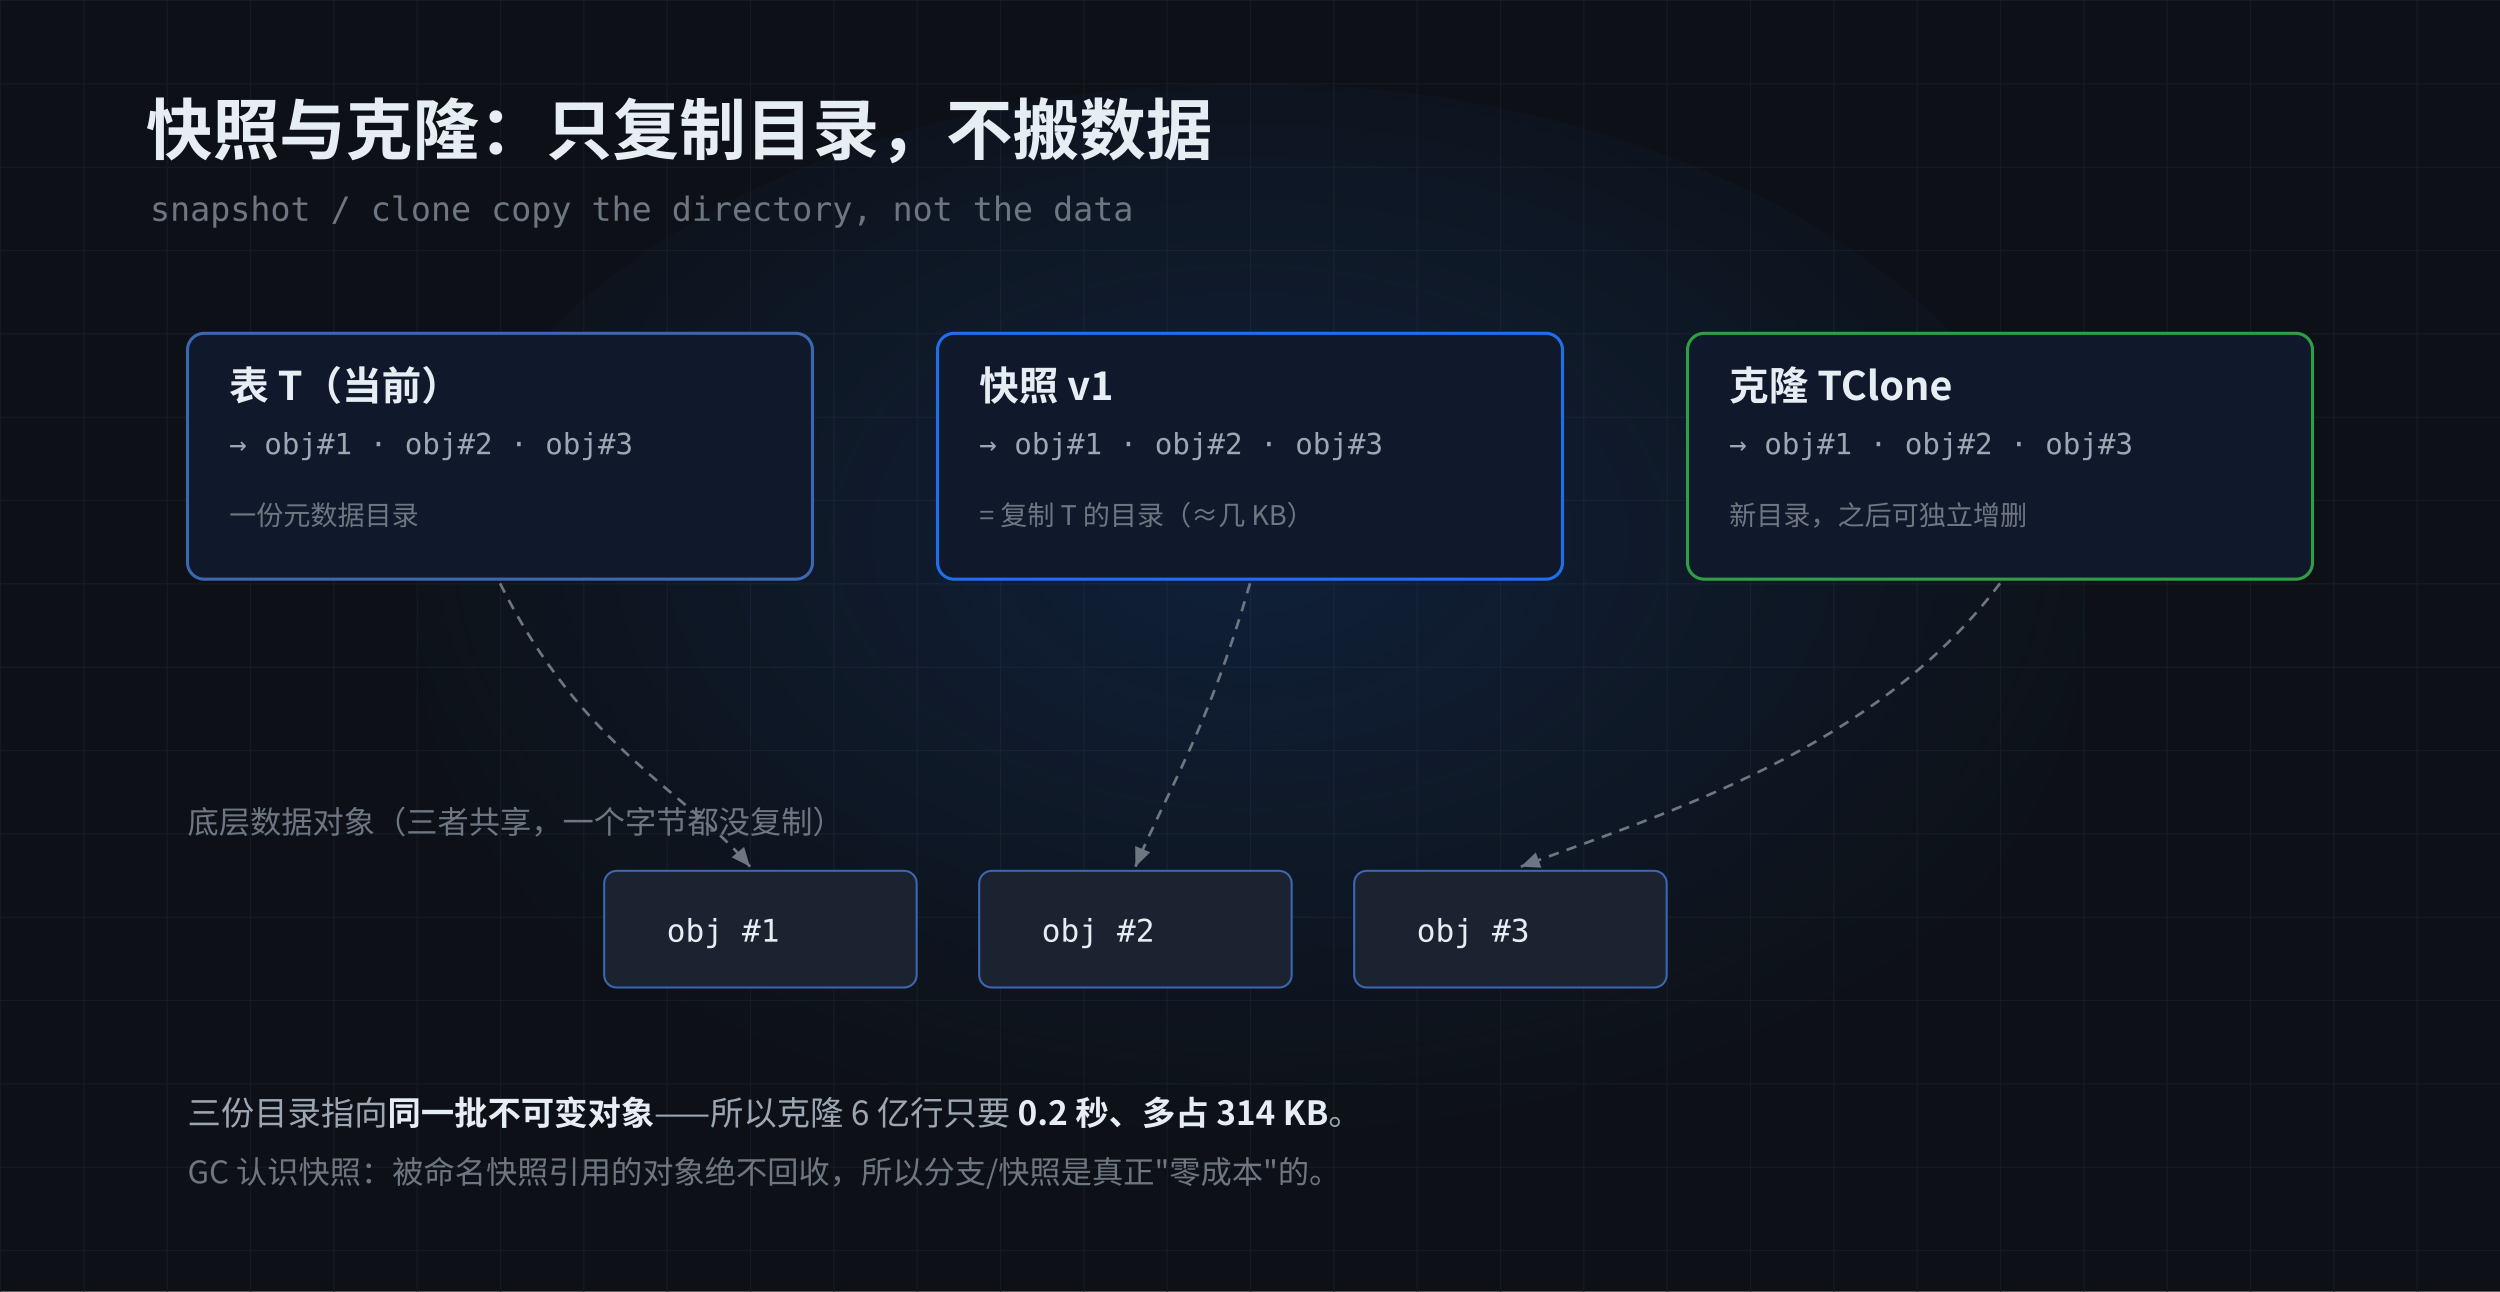
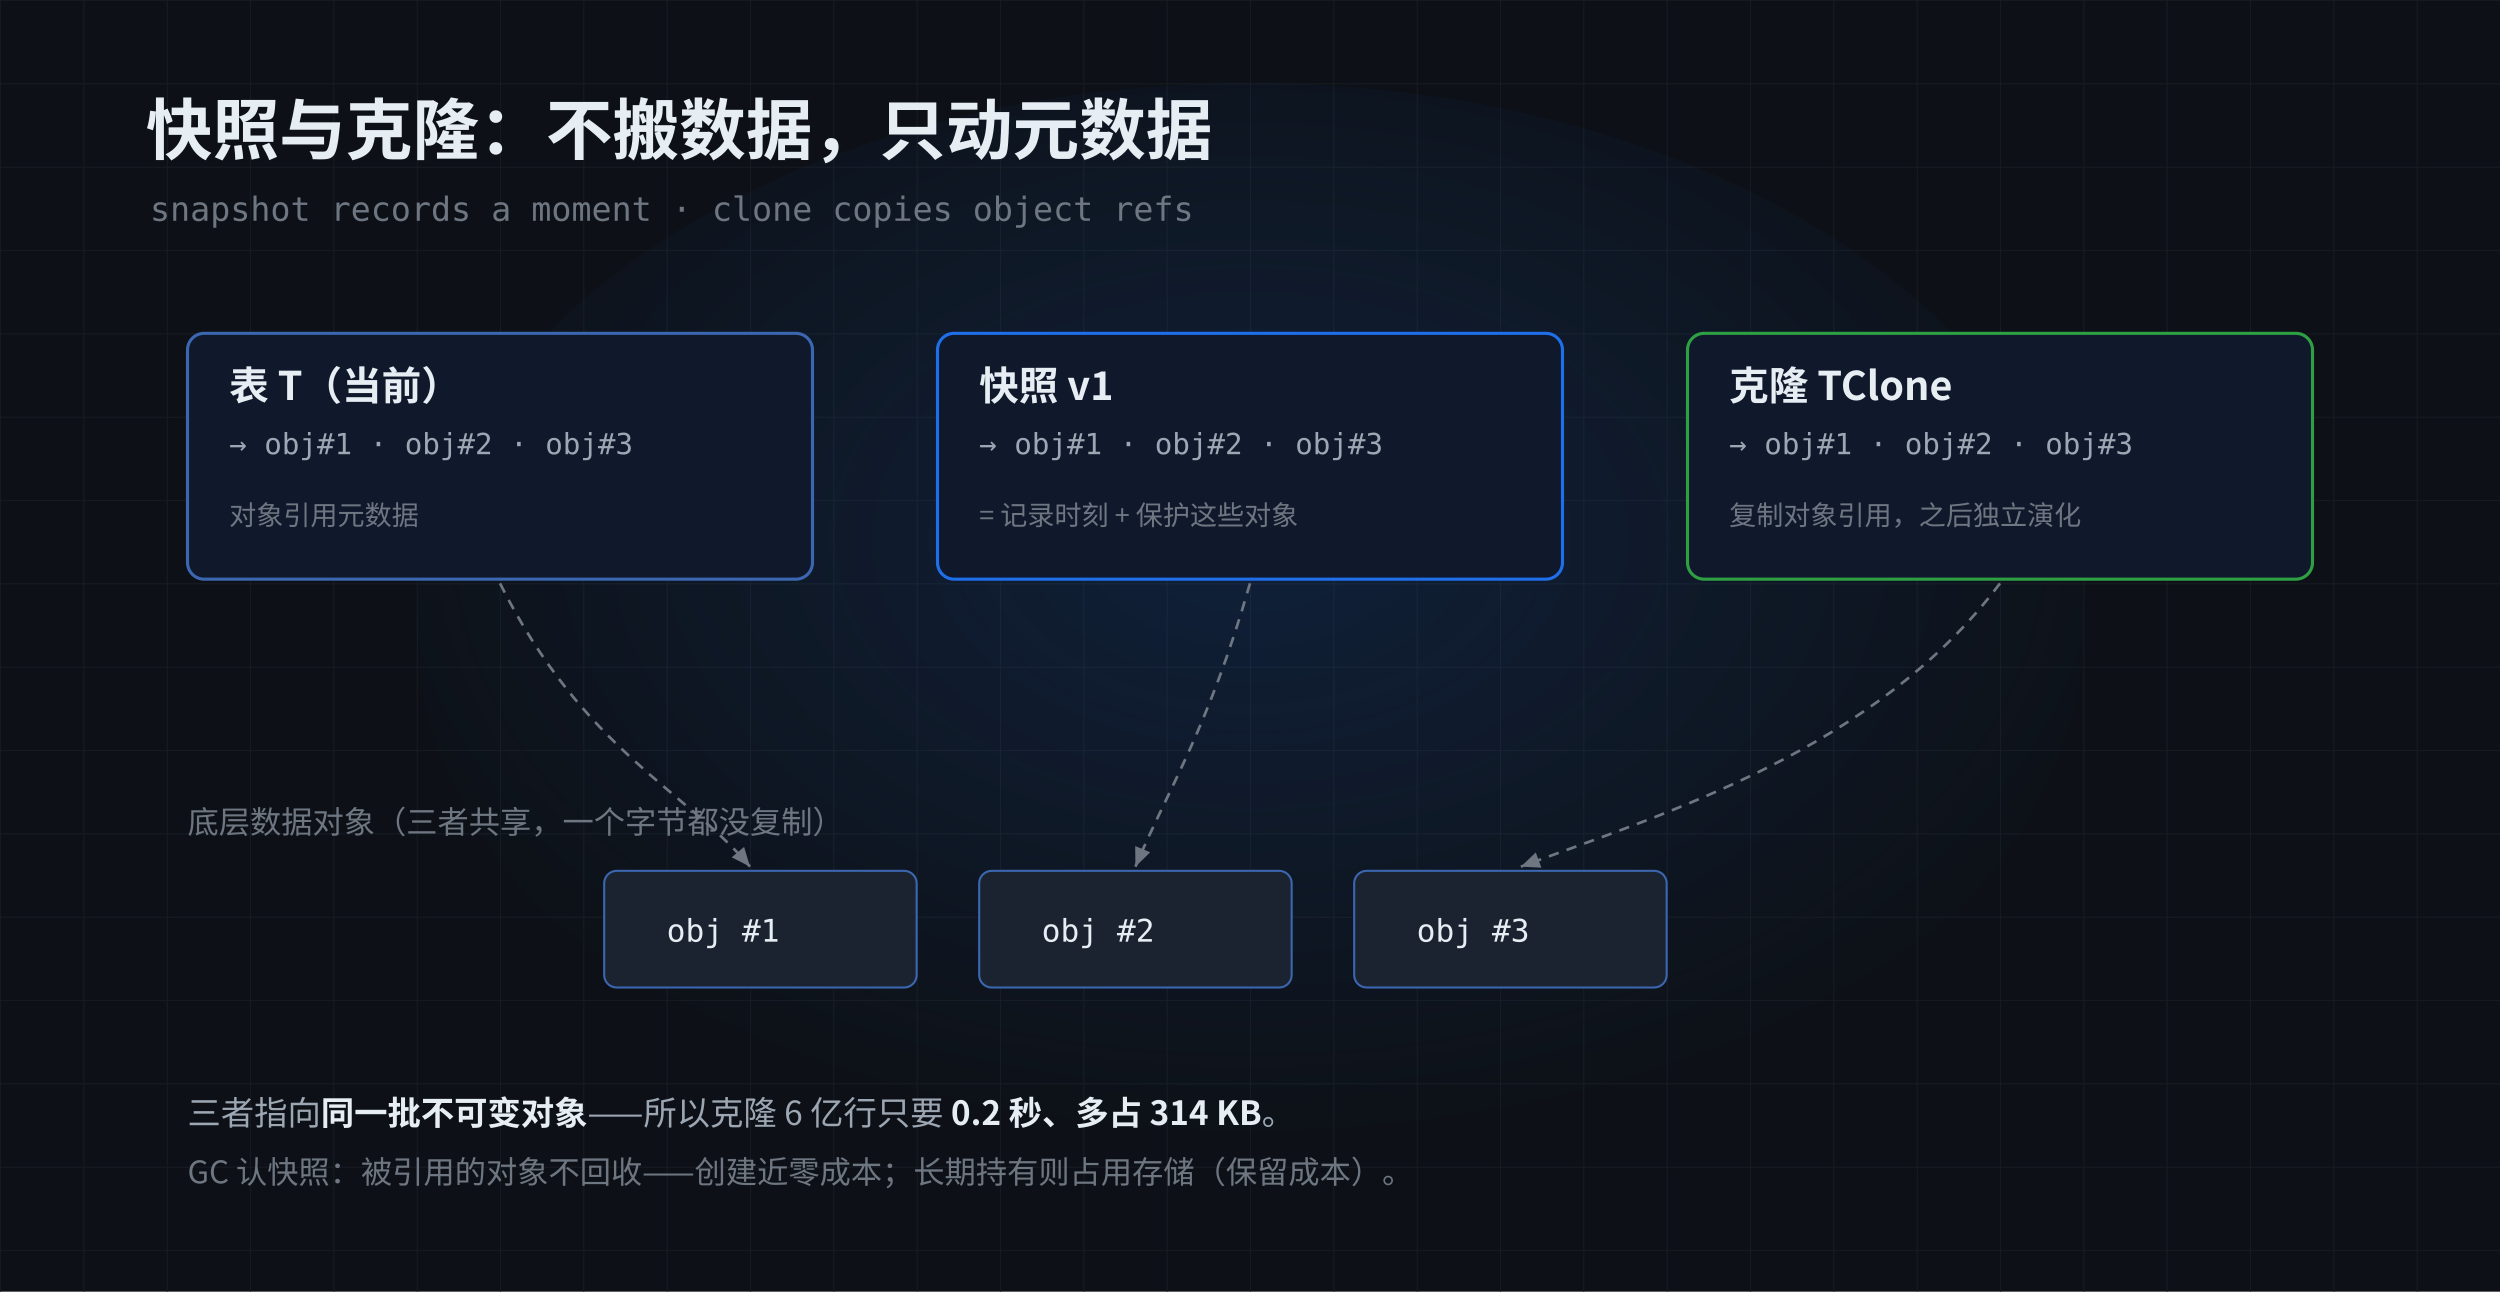
<svg xmlns="http://www.w3.org/2000/svg" viewBox="0 0 1200 620" font-family="'PingFang SC','Hiragino Sans GB','Microsoft YaHei','Noto Sans CJK SC',sans-serif">
  <defs>
    <pattern id="g" width="40" height="40" patternUnits="userSpaceOnUse">
      <path d="M40 0H0V40" fill="none" stroke="#161B22" stroke-width="1" />
    </pattern>
    <radialGradient id="glow" cx="50%" cy="42%" r="55%">
      <stop offset="0%" stop-color="#1F6FEB" stop-opacity="0.16" />
      <stop offset="100%" stop-color="#1F6FEB" stop-opacity="0" />
    </radialGradient>
    <marker id="arr" markerWidth="9" markerHeight="9" refX="7" refY="3" orient="auto">
      <path d="M0 0L7 3L0 6Z" fill="#6E7681" />
    </marker>
    <style>
      .mono{font-family:ui-monospace,'SF Mono','JetBrains Mono',Menlo,Consolas,monospace;}
      .h{fill:#E6EDF3;} .m{fill:#9DA7B3;} .dim{fill:#6E7681;}
    </style>
  </defs>
  <rect width="1200" height="620" fill="#0D1117" />
  <rect width="1200" height="620" fill="url(#g)" />
  <ellipse cx="600" cy="300" rx="400" ry="260" fill="url(#glow)" />
-   <text x="70" y="74" class="h" font-size="32" font-weight="700">快照与克隆：只复制目录，不搬数据</text>
-   <text x="72" y="106" class="mono dim" font-size="16">snapshot / clone copy the directory, not the data</text>
+   <text x="70" y="74" class="h" font-size="32" font-weight="700">快照与克隆：不搬数据，只动元数据</text>
+   <text x="72" y="106" class="mono dim" font-size="16">snapshot records a moment · clone copies object refs</text>
  <g>
    <rect x="90" y="160" width="300" height="118" rx="8" fill="#10182B" stroke="#3B66B0" stroke-width="1.5" />
    <text x="110" y="192" class="h" font-size="19" font-weight="700">表 T（当前）</text>
    <text x="110" y="218" class="mono m" font-size="14">→ obj#1 · obj#2 · obj#3</text>
-     <text x="110" y="252" class="dim" font-size="13">一份元数据目录</text>
+     <text x="110" y="252" class="dim" font-size="13">对象引用元数据</text>
  </g>
  <g>
    <rect x="450" y="160" width="300" height="118" rx="8" fill="#10182B" stroke="#1F6FEB" stroke-width="1.5" />
    <text x="470" y="192" class="h" font-size="19" font-weight="700">快照 v1</text>
    <text x="470" y="218" class="mono m" font-size="14">→ obj#1 · obj#2 · obj#3</text>
-     <text x="470" y="252" class="dim" font-size="13">= 复制 T 的目录（≈几 KB）</text>
+     <text x="470" y="252" class="dim" font-size="13">= 记录时刻 + 保护这些对象</text>
  </g>
  <g>
    <rect x="810" y="160" width="300" height="118" rx="8" fill="#10182B" stroke="#2EA043" stroke-width="1.5" />
    <text x="830" y="192" class="h" font-size="19" font-weight="700">克隆 TClone</text>
    <text x="830" y="218" class="mono m" font-size="14">→ obj#1 · obj#2 · obj#3</text>
-     <text x="830" y="252" class="dim" font-size="13">新目录，之后可独立增删</text>
+     <text x="830" y="252" class="dim" font-size="13">复制对象引用，之后独立演化</text>
  </g>
  <text x="90" y="400" class="dim" font-size="15">底层数据对象（三者共享，一个字节都没复制）</text>
  <g class="mono">
    <rect x="290" y="418" width="150" height="56" rx="6" fill="#1C2330" stroke="#3B66B0" />
    <text x="320" y="452" class="h" font-size="15">obj #1</text>
    <rect x="470" y="418" width="150" height="56" rx="6" fill="#1C2330" stroke="#3B66B0" />
    <text x="500" y="452" class="h" font-size="15">obj #2</text>
    <rect x="650" y="418" width="150" height="56" rx="6" fill="#1C2330" stroke="#3B66B0" />
    <text x="680" y="452" class="h" font-size="15">obj #3</text>
  </g>
  <path d="M240 280 C 280 360, 330 380, 360 416" fill="none" stroke="#6E7681" stroke-width="1.3" stroke-dasharray="5 4" marker-end="url(#arr)" />
  <path d="M600 280 C 580 350, 560 380, 545 416" fill="none" stroke="#6E7681" stroke-width="1.3" stroke-dasharray="5 4" marker-end="url(#arr)" />
  <path d="M960 280 C 900 360, 800 390, 730 416" fill="none" stroke="#6E7681" stroke-width="1.3" stroke-dasharray="5 4" marker-end="url(#arr)" />
-   <text x="90" y="540" class="m" font-size="16">三份目录指向<tspan class="h" font-weight="700">同一批不可变对象</tspan>——所以克隆 6 亿行只要 <tspan class="h" font-weight="700">0.2 秒、多占 314 KB</tspan>。</text>
-   <text x="90" y="568" class="dim" font-size="15">GC 认识快照：被命名快照引用的对象绝不回收，所以分支/快照是真正"零成本"的。</text>
+   <text x="90" y="540" class="m" font-size="16">三者指向<tspan class="h" font-weight="700">同一批不可变对象</tspan>——所以克隆 6 亿行只要 <tspan class="h" font-weight="700">0.2 秒、多占 314 KB</tspan>。</text>
+   <text x="90" y="568" class="dim" font-size="15">GC 认快照：被引用的对象不回收——创建近零成本；长期持有则占用存储（保留成本）。</text>
</svg>
